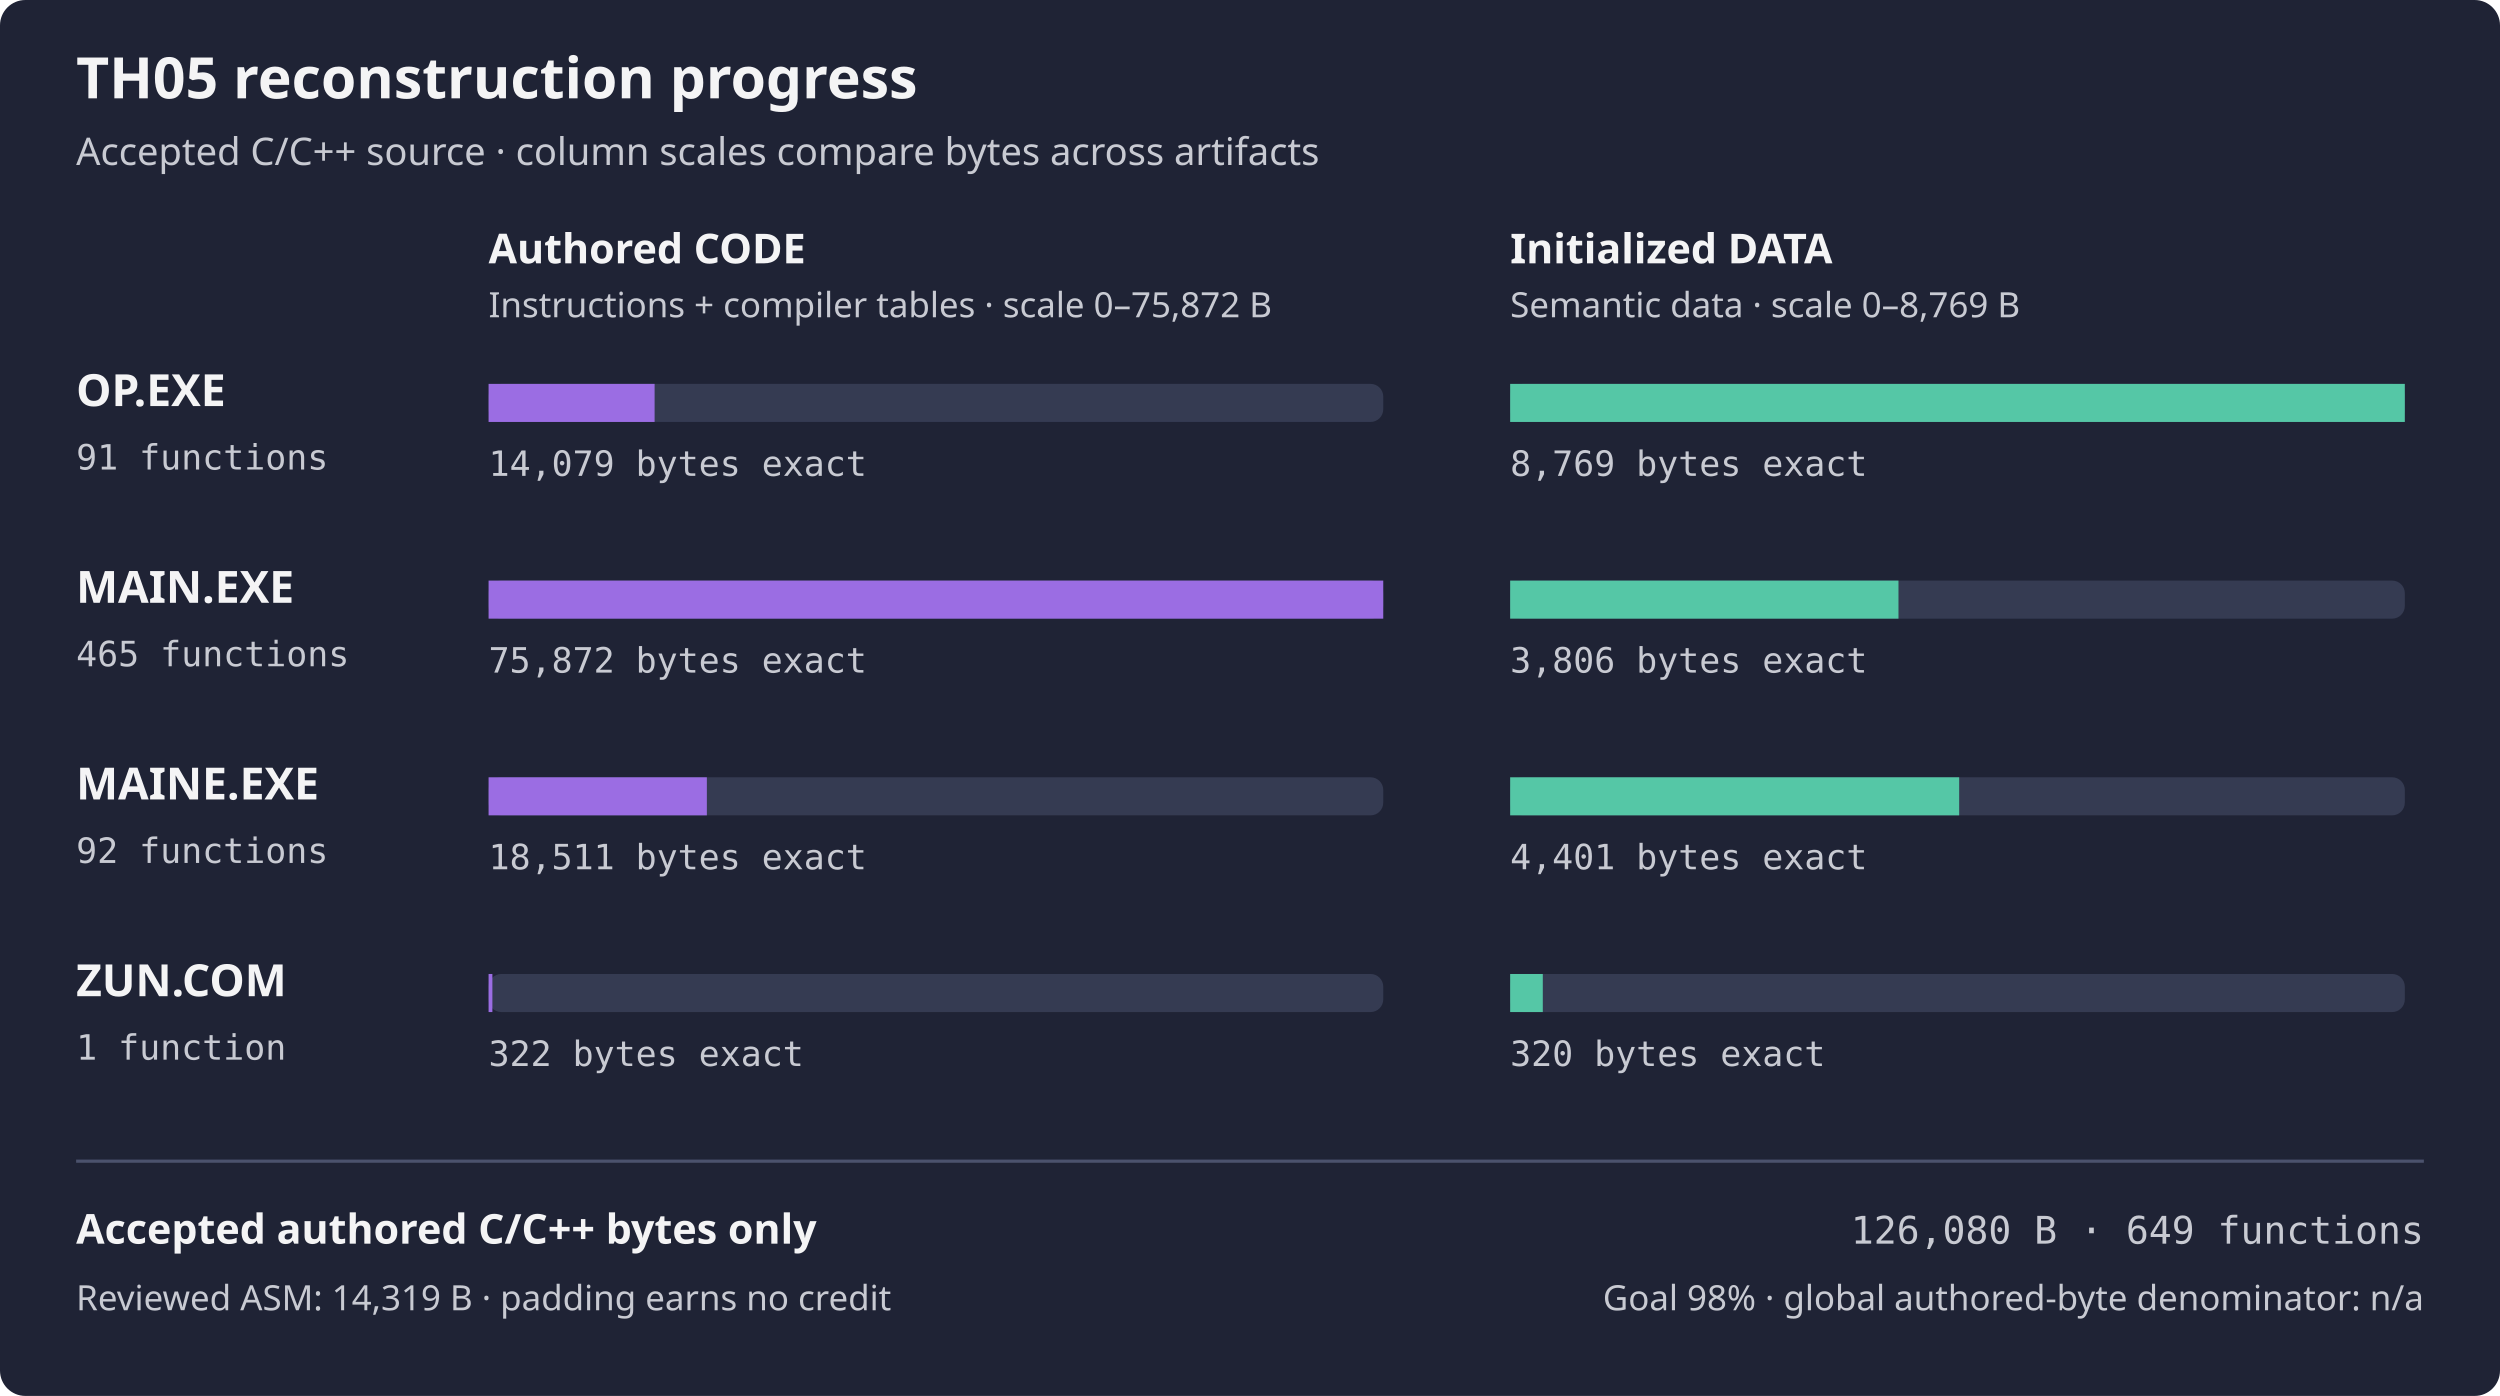
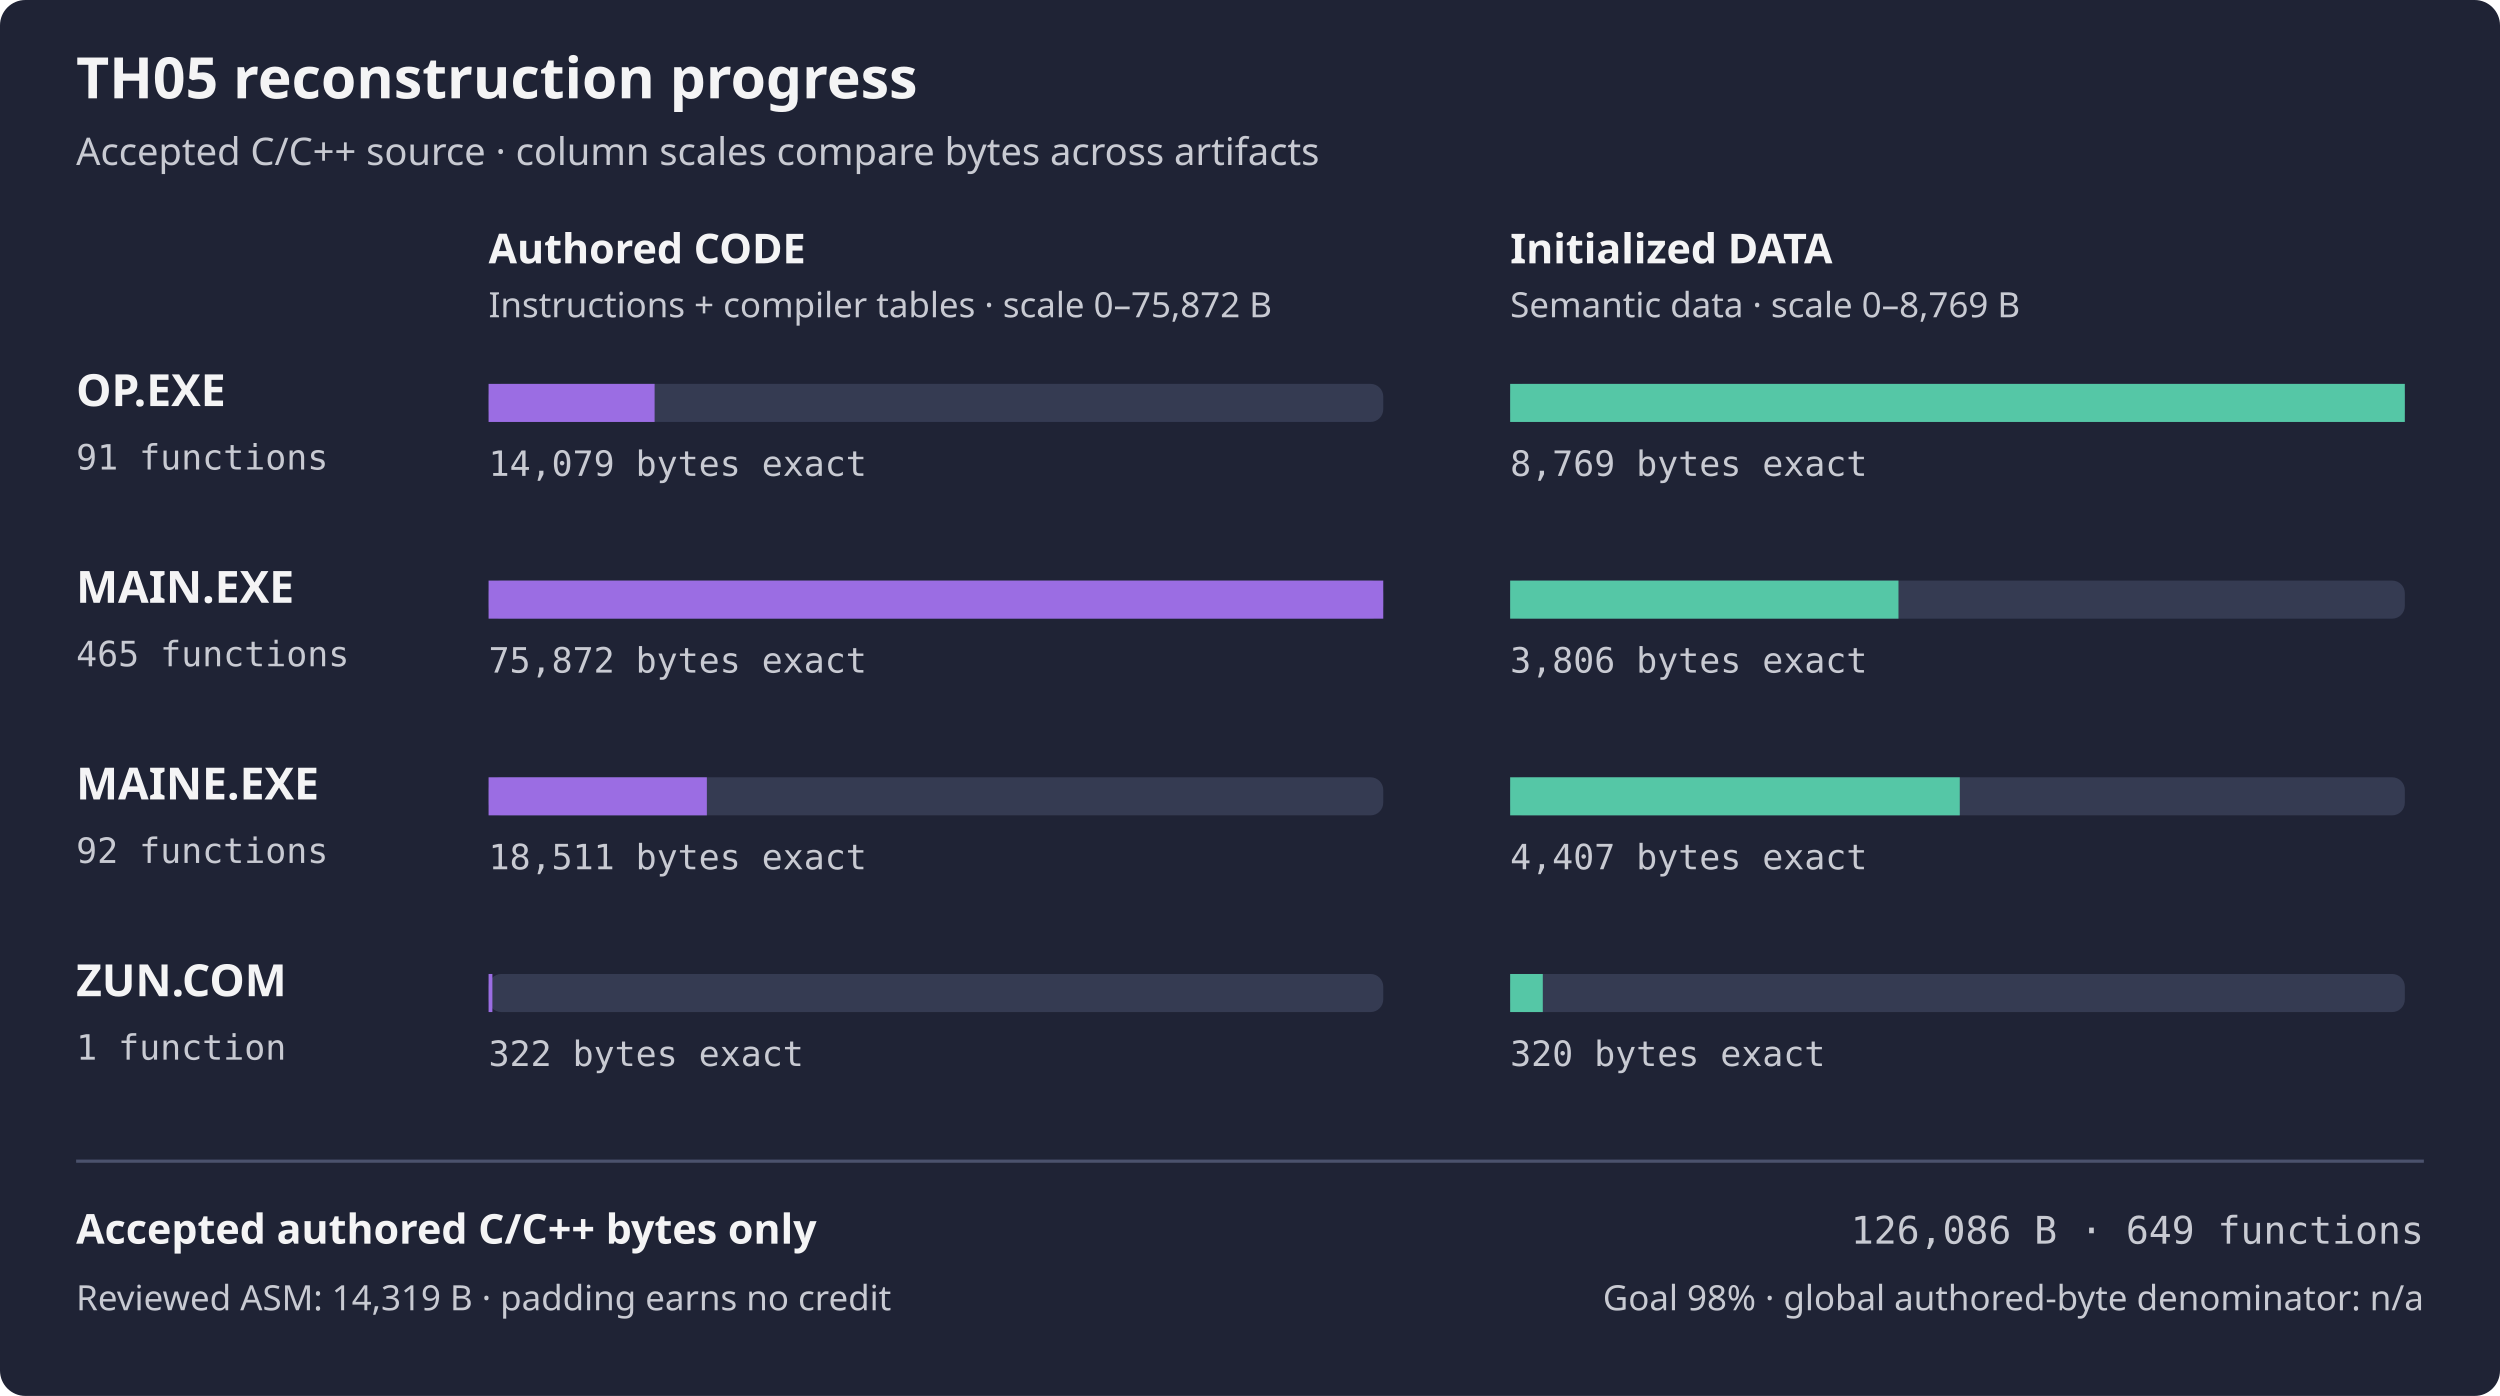
<svg xmlns="http://www.w3.org/2000/svg" width="788" height="440" viewBox="0 0 788 440" role="img" aria-labelledby="title desc">
  <rect width="788" height="440" rx="8" fill="#1f2335" />
  <text x="24" y="31" fill="#f4f4f5" font-family="sans-serif" font-size="18" font-weight="600">TH05 reconstruction progress</text>
  <text x="24" y="52" fill="#c8cad2" font-family="sans-serif" font-size="12">Accepted C/C++ source · column scales compare bytes across artifacts</text>
  <text x="154" y="83" fill="#f4f4f5" font-family="sans-serif" font-size="13" font-weight="600">Authored CODE</text>
  <text x="476" y="83" fill="#f4f4f5" font-family="sans-serif" font-size="13" font-weight="600">Initialized DATA</text>
  <text x="154" y="100" fill="#c8cad2" font-family="sans-serif" font-size="11">Instructions + compiler tables · scale 0–75,872 B</text>
  <text x="476" y="100" fill="#c8cad2" font-family="sans-serif" font-size="11">Semantic data · scale 0–8,769 B</text>
  <text x="24" y="128" fill="#f4f4f5" font-family="sans-serif" font-size="14" font-weight="600">OP.EXE</text>
  <text x="24" y="148" fill="#c8cad2" font-family="monospace" font-size="11">91 functions</text>
  <rect x="154" y="121" width="282" height="12" rx="4" fill="#353b52" />
  <rect x="154" y="121" width="52.33" height="12" fill="#9b6de3" />
  <rect x="476" y="121" width="282" height="12" rx="4" fill="#353b52" />
  <rect x="476" y="121" width="282.00" height="12" fill="#55c7a6" />
  <text x="154" y="150" fill="#c8cad2" font-family="monospace" font-size="11">14,079 bytes exact</text>
  <text x="476" y="150" fill="#c8cad2" font-family="monospace" font-size="11">8,769 bytes exact</text>
  <text x="24" y="190" fill="#f4f4f5" font-family="sans-serif" font-size="14" font-weight="600">MAIN.EXE</text>
  <text x="24" y="210" fill="#c8cad2" font-family="monospace" font-size="11">465 functions</text>
  <rect x="154" y="183" width="282" height="12" rx="4" fill="#353b52" />
  <rect x="154" y="183" width="282.00" height="12" fill="#9b6de3" />
  <rect x="476" y="183" width="282" height="12" rx="4" fill="#353b52" />
  <rect x="476" y="183" width="122.40" height="12" fill="#55c7a6" />
  <text x="154" y="212" fill="#c8cad2" font-family="monospace" font-size="11">75,872 bytes exact</text>
  <text x="476" y="212" fill="#c8cad2" font-family="monospace" font-size="11">3,806 bytes exact</text>
  <text x="24" y="252" fill="#f4f4f5" font-family="sans-serif" font-size="14" font-weight="600">MAINE.EXE</text>
  <text x="24" y="272" fill="#c8cad2" font-family="monospace" font-size="11">92 functions</text>
  <rect x="154" y="245" width="282" height="12" rx="4" fill="#353b52" />
  <rect x="154" y="245" width="68.80" height="12" fill="#9b6de3" />
  <rect x="476" y="245" width="282" height="12" rx="4" fill="#353b52" />
-   <rect x="476" y="245" width="141.53" height="12" fill="#55c7a6" />
+   <rect x="476" y="245" width="141.72" height="12" fill="#55c7a6" />
  <text x="154" y="274" fill="#c8cad2" font-family="monospace" font-size="11">18,511 bytes exact</text>
-   <text x="476" y="274" fill="#c8cad2" font-family="monospace" font-size="11">4,401 bytes exact</text>
+   <text x="476" y="274" fill="#c8cad2" font-family="monospace" font-size="11">4,407 bytes exact</text>
  <text x="24" y="314" fill="#f4f4f5" font-family="sans-serif" font-size="14" font-weight="600">ZUN.COM</text>
  <text x="24" y="334" fill="#c8cad2" font-family="monospace" font-size="11">1 function</text>
  <rect x="154" y="307" width="282" height="12" rx="4" fill="#353b52" />
  <rect x="154" y="307" width="1.20" height="12" fill="#9b6de3" />
  <rect x="476" y="307" width="282" height="12" rx="4" fill="#353b52" />
  <rect x="476" y="307" width="10.29" height="12" fill="#55c7a6" />
  <text x="154" y="336" fill="#c8cad2" font-family="monospace" font-size="11">322 bytes exact</text>
  <text x="476" y="336" fill="#c8cad2" font-family="monospace" font-size="11">320 bytes exact</text>
  <path d="M24 366 H764" stroke="#4b526d" />
  <text x="24" y="392" fill="#f4f4f5" font-family="sans-serif" font-size="13" font-weight="600">Accepted authored C/C++ bytes only</text>
-   <text x="764" y="392" fill="#c8cad2" font-family="monospace" text-anchor="end" font-size="12">126,080 B · 649 functions</text>
+   <text x="764" y="392" fill="#c8cad2" font-family="monospace" text-anchor="end" font-size="12">126,086 B · 649 functions</text>
  <text x="24" y="413" fill="#c8cad2" font-family="sans-serif" font-size="11">Reviewed ASM: 14,319 B · padding earns no credit</text>
  <text x="764" y="413" fill="#c8cad2" font-family="sans-serif" text-anchor="end" font-size="11">Goal 98% · global authored-byte denominator: n/a</text>
</svg>
